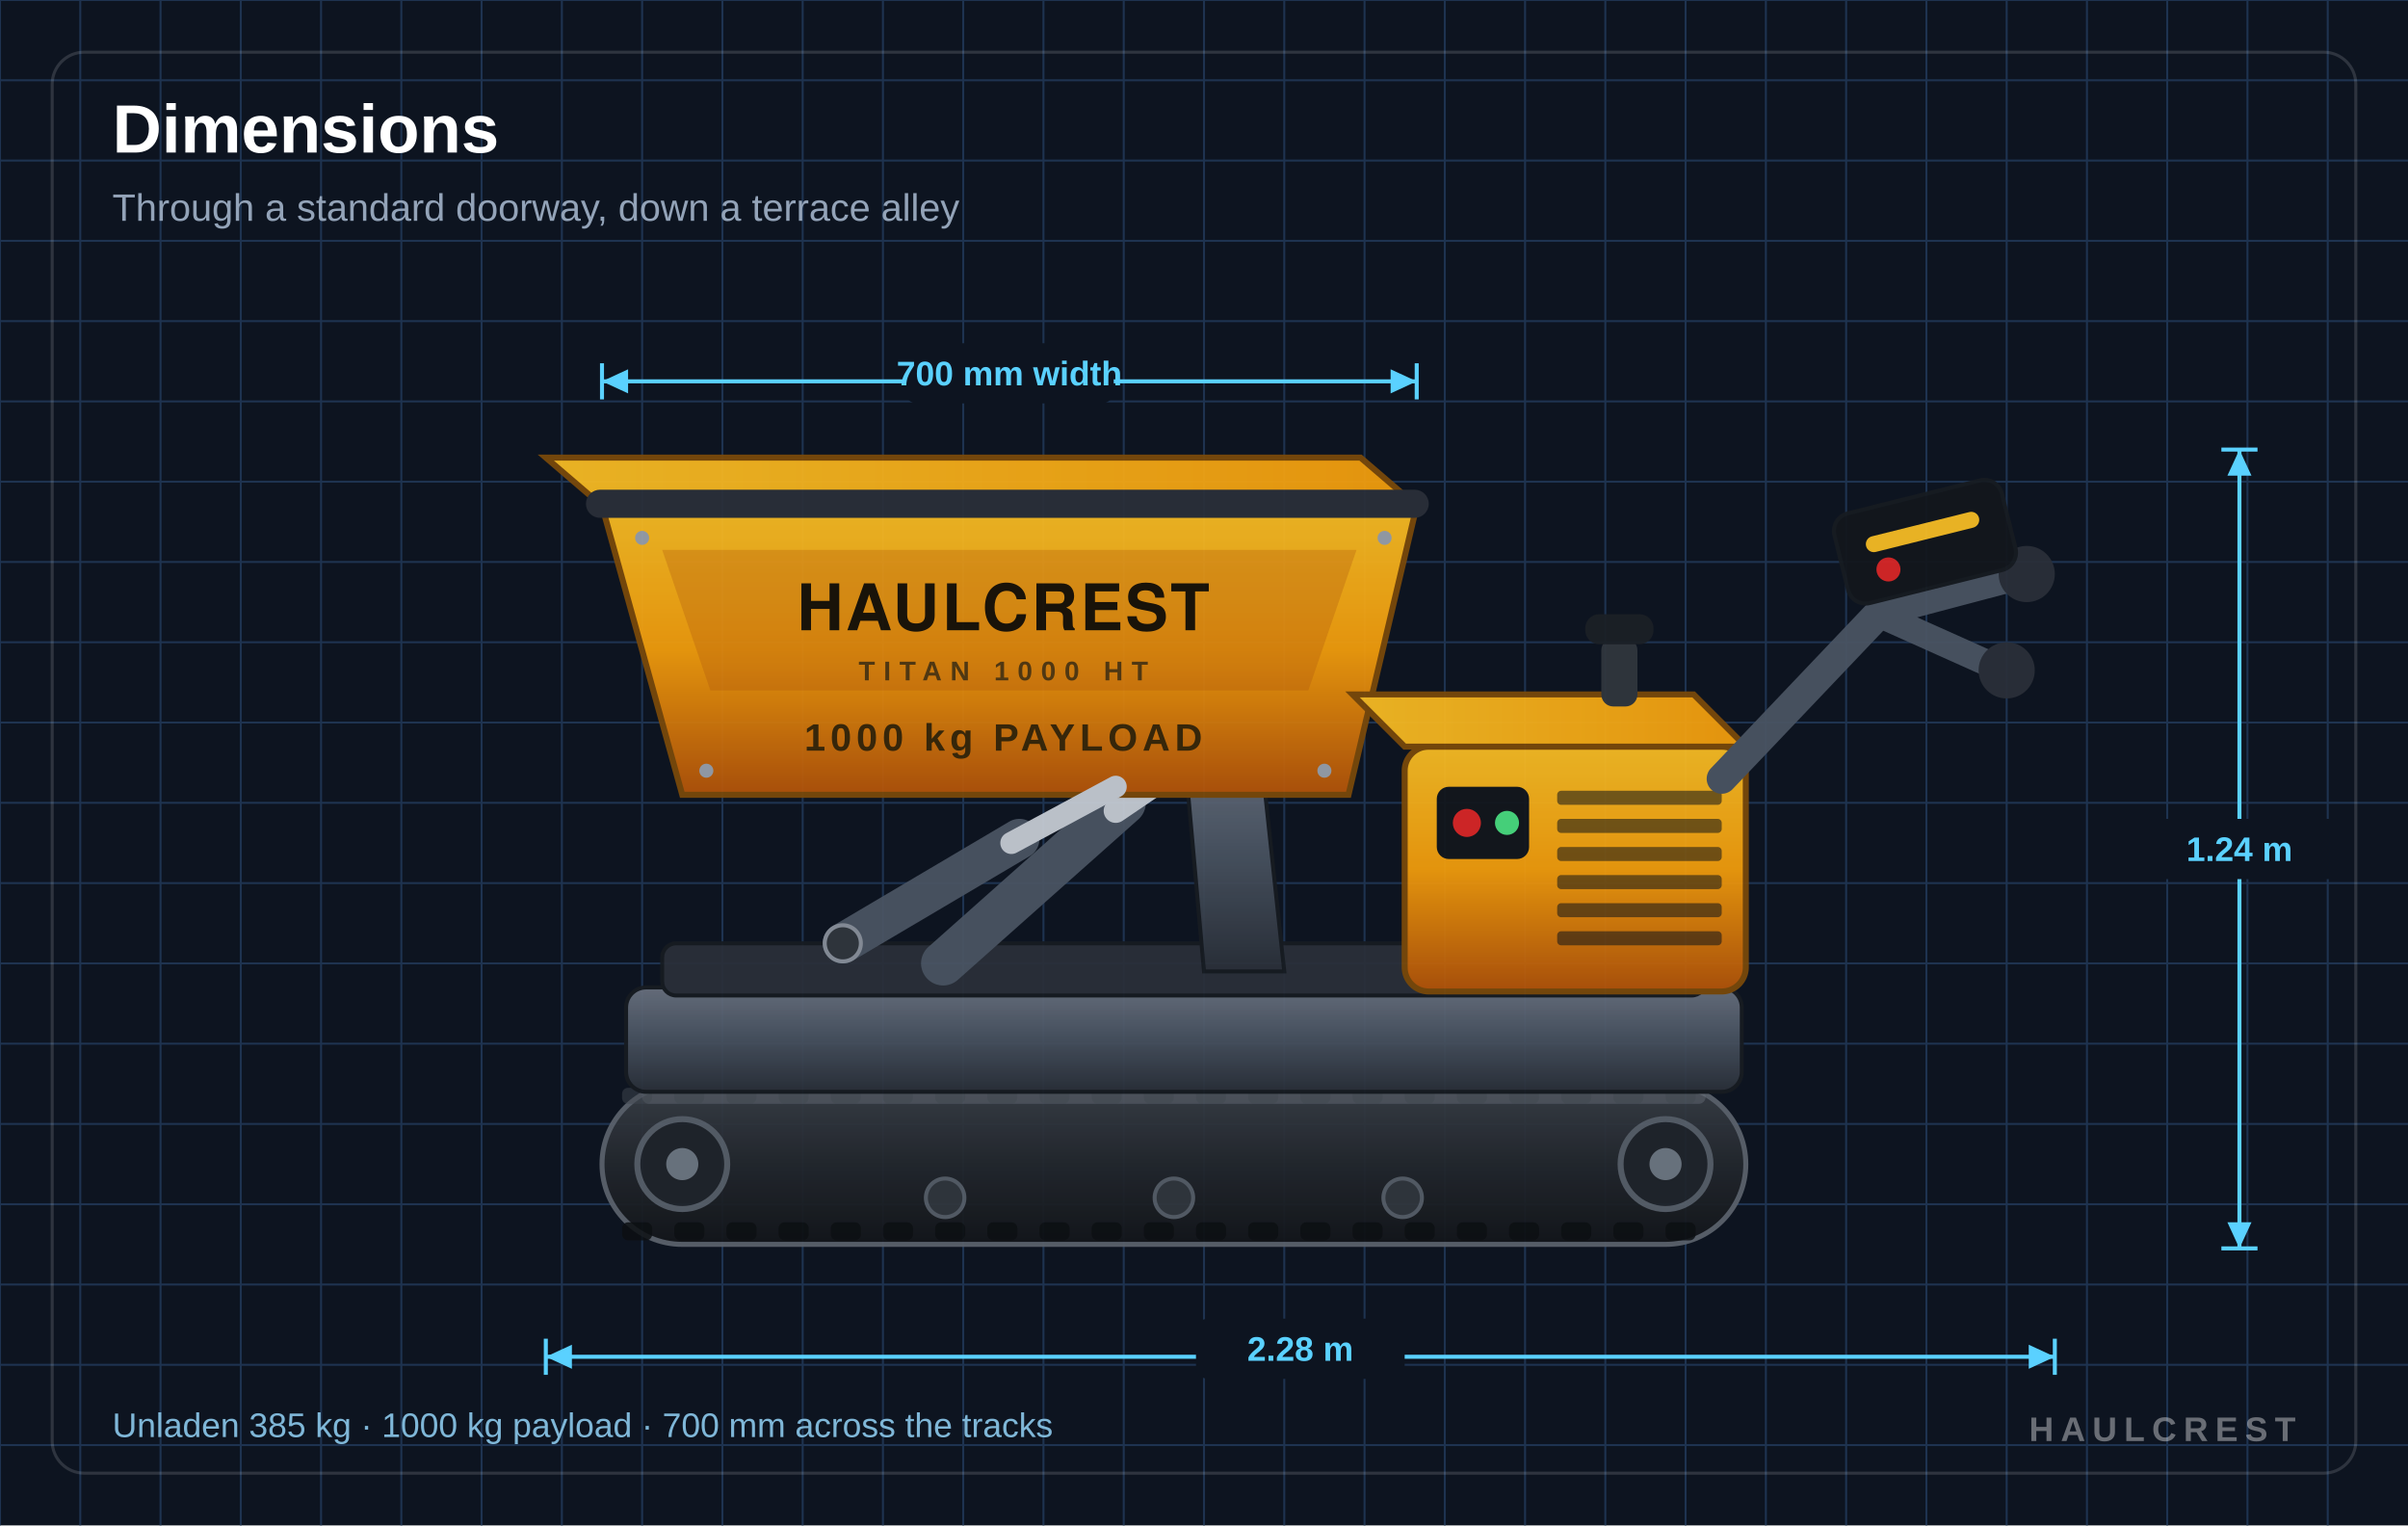
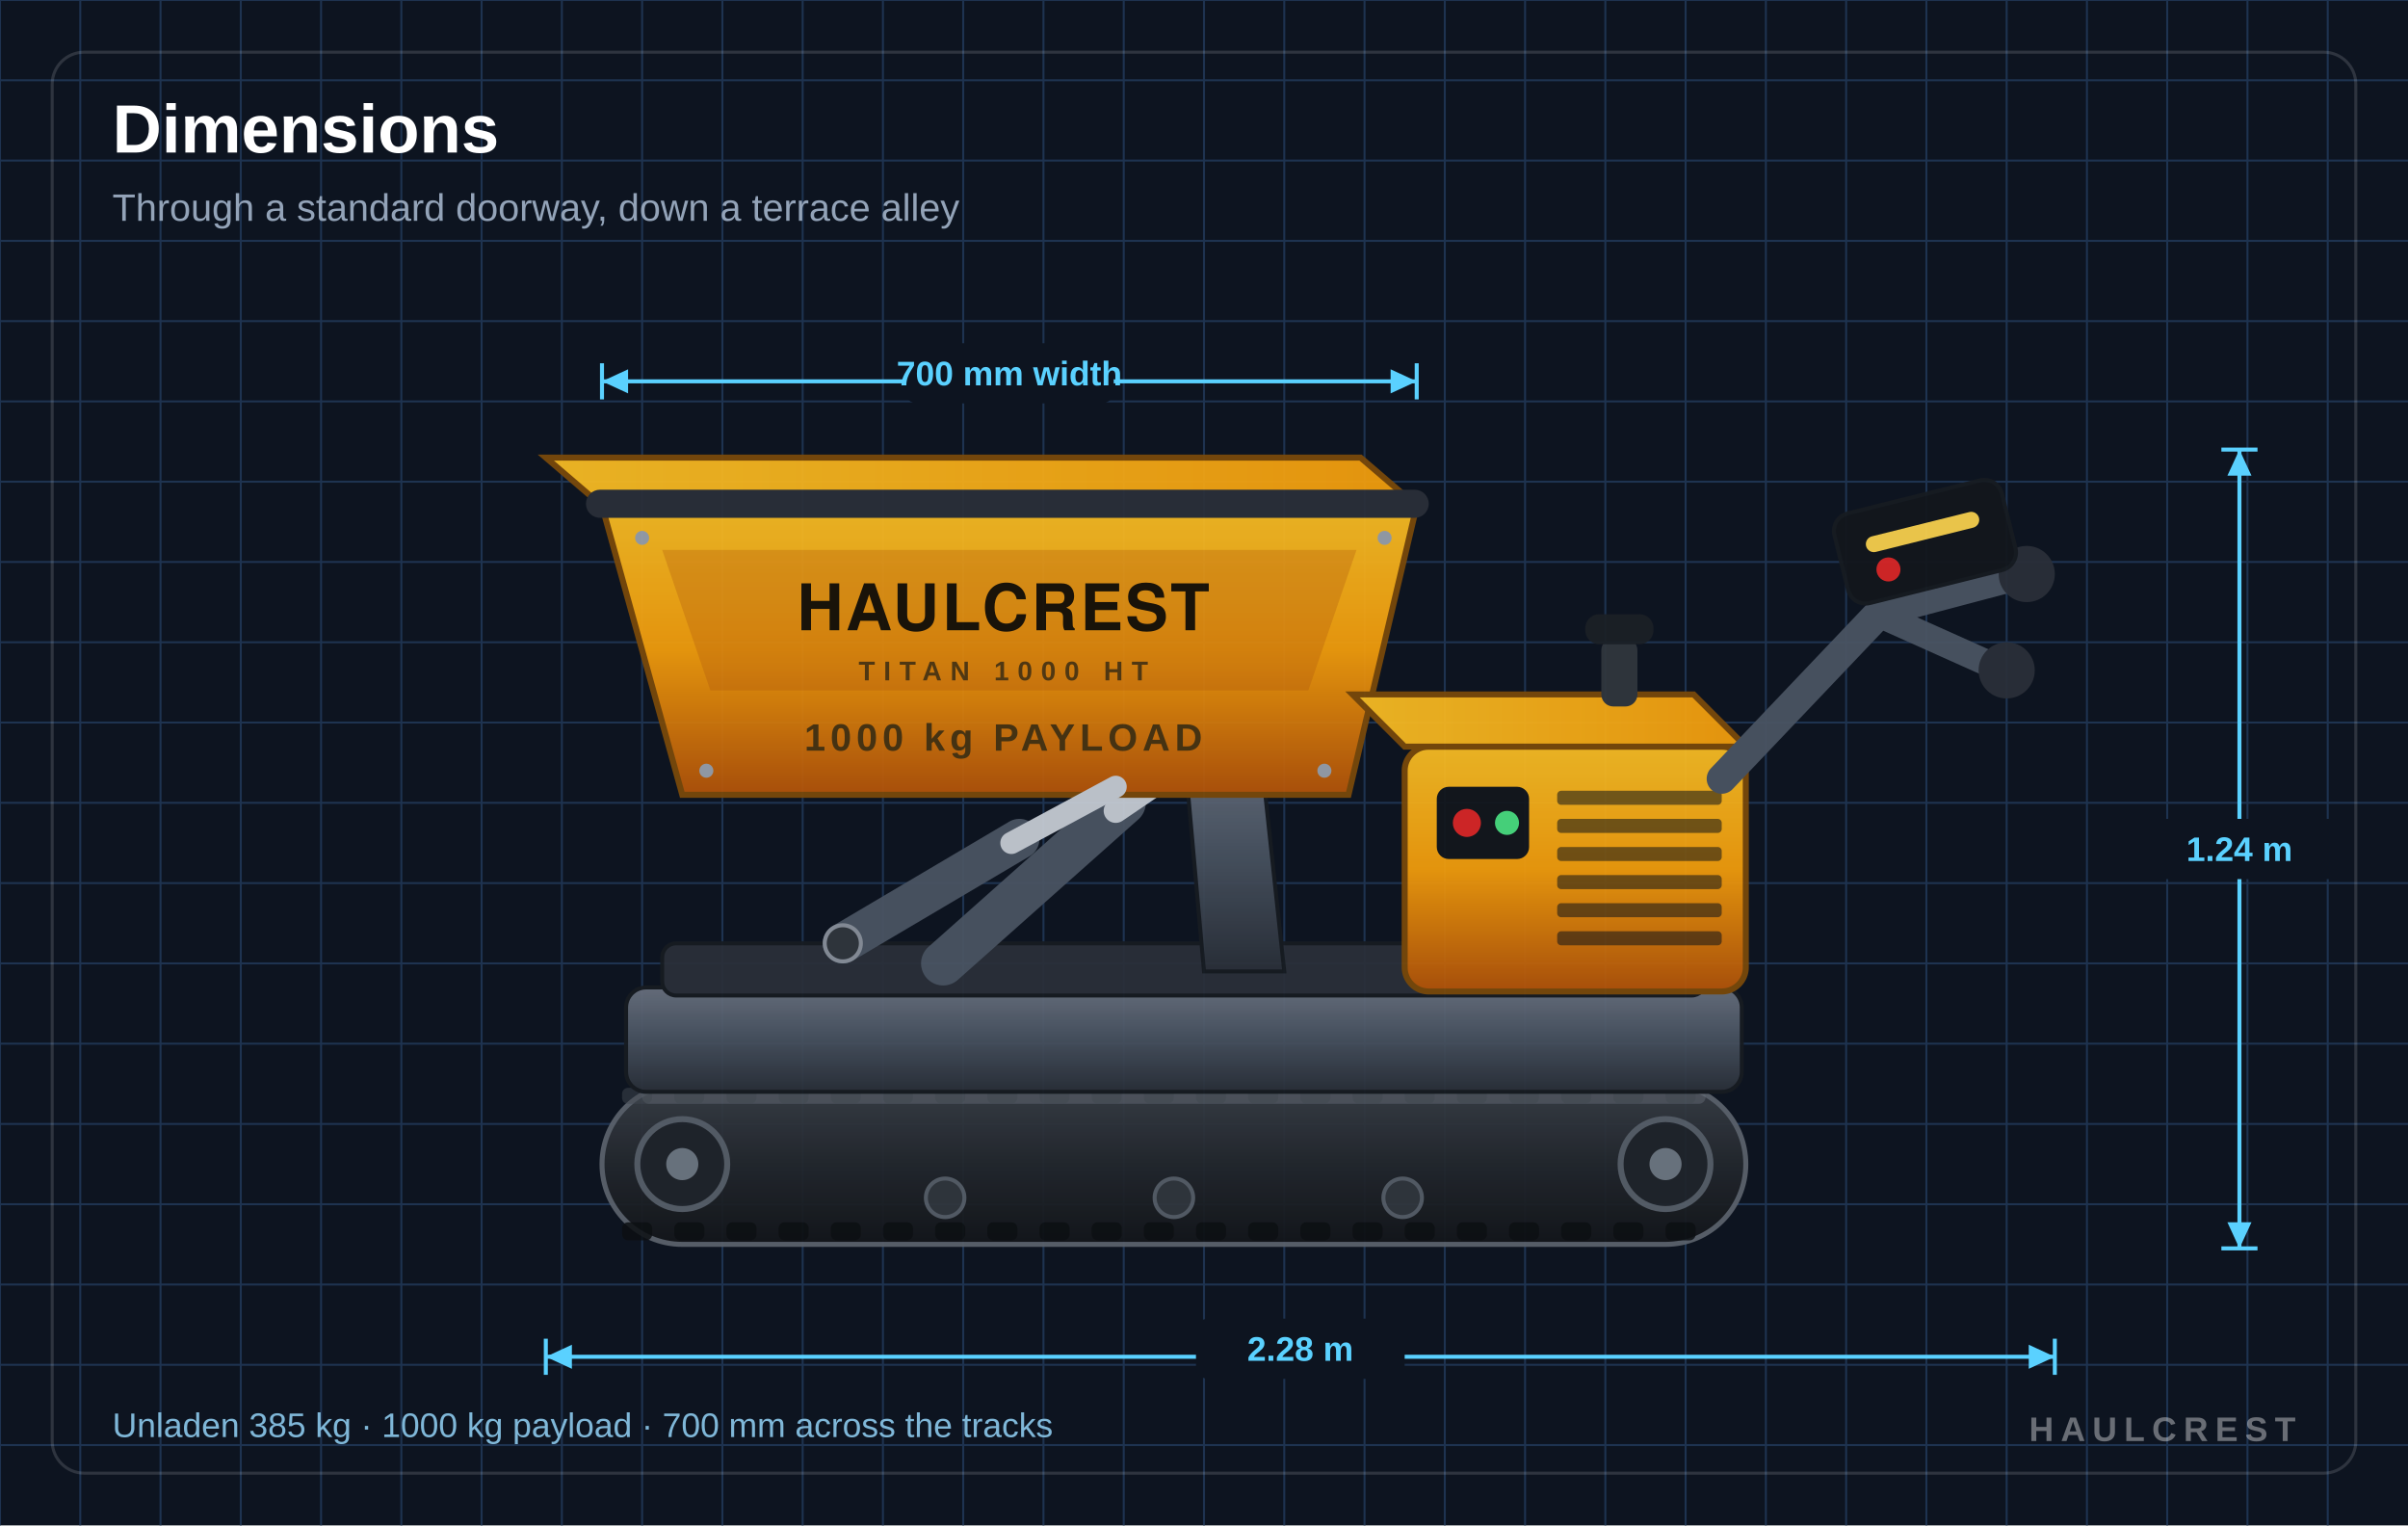
<svg xmlns="http://www.w3.org/2000/svg" viewBox="0 0 1200 760" width="1200" height="760" role="img">
  <defs>
    <linearGradient id="steel" x1="0" y1="0" x2="0" y2="1">
      <stop offset="0" stop-color="#6b7280" />
      <stop offset=".45" stop-color="#4b5563" />
      <stop offset="1" stop-color="#2a2f38" />
    </linearGradient>
    <linearGradient id="steelLite" x1="0" y1="0" x2="0" y2="1">
      <stop offset="0" stop-color="#aeb6c2" />
      <stop offset="1" stop-color="#6b7280" />
    </linearGradient>
    <linearGradient id="dark" x1="0" y1="0" x2="0" y2="1">
      <stop offset="0" stop-color="#31363f" />
      <stop offset="1" stop-color="#15181d" />
    </linearGradient>
    <linearGradient id="rubber" x1="0" y1="0" x2="0" y2="1">
      <stop offset="0" stop-color="#3a3f47" />
      <stop offset=".5" stop-color="#23272d" />
      <stop offset="1" stop-color="#131519" />
    </linearGradient>
    <radialGradient id="studioD" cx=".5" cy=".42" r=".78">
      <stop offset="0" stop-color="#232a33" />
      <stop offset=".6" stop-color="#141920" />
      <stop offset="1" stop-color="#0b0e13" />
    </radialGradient>
    <radialGradient id="studioL" cx=".5" cy=".4" r=".8">
      <stop offset="0" stop-color="#ffffff" />
      <stop offset=".65" stop-color="#eef1f5" />
      <stop offset="1" stop-color="#d7dce4" />
    </radialGradient>
    <linearGradient id="skyG" x1="0" y1="0" x2="0" y2="1">
      <stop offset="0" stop-color="#9fc0d8" />
      <stop offset=".55" stop-color="#cfe0ea" />
      <stop offset="1" stop-color="#e8eef2" />
    </linearGradient>
    <radialGradient id="shadow" cx=".5" cy=".5" r=".5">
      <stop offset="0" stop-color="#000" stop-opacity=".55" />
      <stop offset="1" stop-color="#000" stop-opacity="0" />
    </radialGradient>
    <linearGradient id="glassG" x1="0" y1="0" x2="1" y2="1">
      <stop offset="0" stop-color="#dfeaf2" stop-opacity=".9" />
      <stop offset="1" stop-color="#8fa6b8" stop-opacity=".75" />
    </linearGradient>
-     <linearGradient id="hc" x1="0" y1="0" x2="0" y2="1">
+     <linearGradient id="paint" x1="0" y1="0" x2="0" y2="1">
      <stop offset="0" stop-color="#fbbf24" />
      <stop offset=".5" stop-color="#f59e0b" />
      <stop offset="1" stop-color="#b45309" />
    </linearGradient>
-     <linearGradient id="hcTop" x1="0" y1="0" x2="1" y2="0">
+     <linearGradient id="paintTop" x1="0" y1="0" x2="1" y2="0">
      <stop offset="0" stop-color="#fbbf24" />
      <stop offset="1" stop-color="#f59e0b" />
    </linearGradient>
  </defs>
  <rect width="1200" height="760" fill="#0d1420" />
  <g stroke="#1e3350" stroke-width="1">
    <line x1="0" y1="0" x2="0" y2="760" />
    <line x1="40" y1="0" x2="40" y2="760" />
    <line x1="80" y1="0" x2="80" y2="760" />
    <line x1="120" y1="0" x2="120" y2="760" />
    <line x1="160" y1="0" x2="160" y2="760" />
    <line x1="200" y1="0" x2="200" y2="760" />
    <line x1="240" y1="0" x2="240" y2="760" />
    <line x1="280" y1="0" x2="280" y2="760" />
    <line x1="320" y1="0" x2="320" y2="760" />
    <line x1="360" y1="0" x2="360" y2="760" />
    <line x1="400" y1="0" x2="400" y2="760" />
    <line x1="440" y1="0" x2="440" y2="760" />
    <line x1="480" y1="0" x2="480" y2="760" />
    <line x1="520" y1="0" x2="520" y2="760" />
    <line x1="560" y1="0" x2="560" y2="760" />
    <line x1="600" y1="0" x2="600" y2="760" />
    <line x1="640" y1="0" x2="640" y2="760" />
    <line x1="680" y1="0" x2="680" y2="760" />
    <line x1="720" y1="0" x2="720" y2="760" />
    <line x1="760" y1="0" x2="760" y2="760" />
    <line x1="800" y1="0" x2="800" y2="760" />
    <line x1="840" y1="0" x2="840" y2="760" />
    <line x1="880" y1="0" x2="880" y2="760" />
    <line x1="920" y1="0" x2="920" y2="760" />
    <line x1="960" y1="0" x2="960" y2="760" />
    <line x1="1000" y1="0" x2="1000" y2="760" />
    <line x1="1040" y1="0" x2="1040" y2="760" />
    <line x1="1080" y1="0" x2="1080" y2="760" />
    <line x1="1120" y1="0" x2="1120" y2="760" />
    <line x1="1160" y1="0" x2="1160" y2="760" />
    <line x1="0" y1="0" x2="1200" y2="0" />
    <line x1="0" y1="40" x2="1200" y2="40" />
    <line x1="0" y1="80" x2="1200" y2="80" />
    <line x1="0" y1="120" x2="1200" y2="120" />
    <line x1="0" y1="160" x2="1200" y2="160" />
    <line x1="0" y1="200" x2="1200" y2="200" />
    <line x1="0" y1="240" x2="1200" y2="240" />
    <line x1="0" y1="280" x2="1200" y2="280" />
    <line x1="0" y1="320" x2="1200" y2="320" />
    <line x1="0" y1="360" x2="1200" y2="360" />
    <line x1="0" y1="400" x2="1200" y2="400" />
    <line x1="0" y1="440" x2="1200" y2="440" />
    <line x1="0" y1="480" x2="1200" y2="480" />
    <line x1="0" y1="520" x2="1200" y2="520" />
    <line x1="0" y1="560" x2="1200" y2="560" />
    <line x1="0" y1="600" x2="1200" y2="600" />
    <line x1="0" y1="640" x2="1200" y2="640" />
    <line x1="0" y1="680" x2="1200" y2="680" />
    <line x1="0" y1="720" x2="1200" y2="720" />
  </g>
  <g opacity=".92">
    <rect x="300" y="540" width="570" height="80" rx="40.0" fill="url(#rubber)" stroke="#5c636d" stroke-width="2.5" />
    <rect x="320.0" y="543" width="530.0" height="7" rx="3.5" fill="#6e767f" opacity=".45" />
    <rect x="310" y="609" width="15" height="9" rx="3" fill="#0c0e11" opacity=".85" />
    <rect x="310" y="542" width="15" height="8" rx="3" fill="#454b54" opacity=".5" />
    <rect x="336" y="609" width="15" height="9" rx="3" fill="#0c0e11" opacity=".85" />
    <rect x="336" y="542" width="15" height="8" rx="3" fill="#454b54" opacity=".5" />
    <rect x="362" y="609" width="15" height="9" rx="3" fill="#0c0e11" opacity=".85" />
    <rect x="362" y="542" width="15" height="8" rx="3" fill="#454b54" opacity=".5" />
    <rect x="388" y="609" width="15" height="9" rx="3" fill="#0c0e11" opacity=".85" />
    <rect x="388" y="542" width="15" height="8" rx="3" fill="#454b54" opacity=".5" />
    <rect x="414" y="609" width="15" height="9" rx="3" fill="#0c0e11" opacity=".85" />
    <rect x="414" y="542" width="15" height="8" rx="3" fill="#454b54" opacity=".5" />
    <rect x="440" y="609" width="15" height="9" rx="3" fill="#0c0e11" opacity=".85" />
    <rect x="440" y="542" width="15" height="8" rx="3" fill="#454b54" opacity=".5" />
    <rect x="466" y="609" width="15" height="9" rx="3" fill="#0c0e11" opacity=".85" />
    <rect x="466" y="542" width="15" height="8" rx="3" fill="#454b54" opacity=".5" />
    <rect x="492" y="609" width="15" height="9" rx="3" fill="#0c0e11" opacity=".85" />
    <rect x="492" y="542" width="15" height="8" rx="3" fill="#454b54" opacity=".5" />
    <rect x="518" y="609" width="15" height="9" rx="3" fill="#0c0e11" opacity=".85" />
    <rect x="518" y="542" width="15" height="8" rx="3" fill="#454b54" opacity=".5" />
    <rect x="544" y="609" width="15" height="9" rx="3" fill="#0c0e11" opacity=".85" />
    <rect x="544" y="542" width="15" height="8" rx="3" fill="#454b54" opacity=".5" />
    <rect x="570" y="609" width="15" height="9" rx="3" fill="#0c0e11" opacity=".85" />
    <rect x="570" y="542" width="15" height="8" rx="3" fill="#454b54" opacity=".5" />
    <rect x="596" y="609" width="15" height="9" rx="3" fill="#0c0e11" opacity=".85" />
    <rect x="596" y="542" width="15" height="8" rx="3" fill="#454b54" opacity=".5" />
    <rect x="622" y="609" width="15" height="9" rx="3" fill="#0c0e11" opacity=".85" />
    <rect x="622" y="542" width="15" height="8" rx="3" fill="#454b54" opacity=".5" />
    <rect x="648" y="609" width="15" height="9" rx="3" fill="#0c0e11" opacity=".85" />
    <rect x="648" y="542" width="15" height="8" rx="3" fill="#454b54" opacity=".5" />
    <rect x="674" y="609" width="15" height="9" rx="3" fill="#0c0e11" opacity=".85" />
    <rect x="674" y="542" width="15" height="8" rx="3" fill="#454b54" opacity=".5" />
    <rect x="700" y="609" width="15" height="9" rx="3" fill="#0c0e11" opacity=".85" />
    <rect x="700" y="542" width="15" height="8" rx="3" fill="#454b54" opacity=".5" />
    <rect x="726" y="609" width="15" height="9" rx="3" fill="#0c0e11" opacity=".85" />
    <rect x="726" y="542" width="15" height="8" rx="3" fill="#454b54" opacity=".5" />
    <rect x="752" y="609" width="15" height="9" rx="3" fill="#0c0e11" opacity=".85" />
    <rect x="752" y="542" width="15" height="8" rx="3" fill="#454b54" opacity=".5" />
    <rect x="778" y="609" width="15" height="9" rx="3" fill="#0c0e11" opacity=".85" />
    <rect x="778" y="542" width="15" height="8" rx="3" fill="#454b54" opacity=".5" />
    <rect x="804" y="609" width="15" height="9" rx="3" fill="#0c0e11" opacity=".85" />
    <rect x="804" y="542" width="15" height="8" rx="3" fill="#454b54" opacity=".5" />
    <rect x="830" y="609" width="15" height="9" rx="3" fill="#0c0e11" opacity=".85" />
    <rect x="830" y="542" width="15" height="8" rx="3" fill="#454b54" opacity=".5" />
    <circle cx="340.0" cy="580.0" r="22.4" fill="#20242a" stroke="#585f69" stroke-width="3" />
    <circle cx="830.0" cy="580.0" r="22.4" fill="#20242a" stroke="#585f69" stroke-width="3" />
    <circle cx="340.0" cy="580.0" r="8.0" fill="#6f7883" />
    <circle cx="830.0" cy="580.0" r="8.0" fill="#6f7883" />
    <circle cx="471.0" cy="596.8" r="9.6" fill="#31363d" stroke="#575e68" stroke-width="2" />
    <circle cx="585.0" cy="596.8" r="9.6" fill="#31363d" stroke="#575e68" stroke-width="2" />
    <circle cx="699.0" cy="596.8" r="9.6" fill="#31363d" stroke="#575e68" stroke-width="2" />
    <rect x="312" y="492" width="556" height="52" rx="10" fill="url(#steel)" stroke="#171b21" stroke-width="2" />
    <rect x="330" y="470" width="520" height="26" rx="7" fill="#2a2f38" stroke="#171b21" stroke-width="2" />
    <path d="M600 484 L640 484 L628 372 L590 372 Z" fill="url(#steel)" stroke="#171b21" stroke-width="2" />
    <path d="M470 480 L560 400" stroke="#4b5563" stroke-width="22" stroke-linecap="round" />
    <path d="M556 404 L612 366" stroke="#c9ced6" stroke-width="12" stroke-linecap="round" />
    <g transform="translate(0,0) rotate(0 700 300)">
-       <path d="M300 252 L706 252 L672 396 L340 396 Z" fill="url(#hc)" stroke="#7c4a09" stroke-width="3" />
-       <path d="M300 252 L706 252 L678 228 L272 228 Z" fill="url(#hcTop)" stroke="#7c4a09" stroke-width="3" />
+       <path d="M300 252 L706 252 L672 396 L340 396 Z" fill="url(#paint)" stroke="#7c4a09" stroke-width="3" />
+       <path d="M300 252 L706 252 L678 228 L272 228 Z" fill="url(#paintTop)" stroke="#7c4a09" stroke-width="3" />
      <path d="M330 274 L676 274 L652 344 L354 344 Z" fill="#b45309" opacity=".28" />
      <rect x="292" y="244" width="420" height="14" rx="7" fill="#2a2f38" />
      <circle cx="320" cy="268" r="3.5" fill="#9aa2ad" />
      <circle cx="690" cy="268" r="3.5" fill="#9aa2ad" />
      <circle cx="352" cy="384" r="3.5" fill="#9aa2ad" />
      <circle cx="660" cy="384" r="3.5" fill="#9aa2ad" />
      <text x="500" y="314" text-anchor="middle" font-family="Arial Black,Helvetica,sans-serif" font-weight="800" font-size="32" letter-spacing="1.4" fill="#1a1206">HAULCREST</text>
      <text x="500" y="338.96" text-anchor="middle" font-family="Arial,Helvetica,sans-serif" font-weight="700" font-size="13.44" letter-spacing="4.2" fill="#4a3410" opacity=".92">TITAN 1000 HT</text>
-       <text x="500" y="374" text-anchor="middle" font-family="Arial,Helvetica,sans-serif" font-weight="800" font-size="19" letter-spacing="2.4" fill="#3a2708">1000 kg PAYLOAD</text>
+       <text x="500" y="374" text-anchor="middle" font-family="Arial,Helvetica,sans-serif" font-weight="800" font-size="19" letter-spacing="2.4" fill="#4a3410">1000 kg PAYLOAD</text>
    </g>
    <path d="M420 470 L508 418" stroke="#4b5563" stroke-width="20" stroke-linecap="round" />
    <path d="M504 420 L556 392" stroke="#c9ced6" stroke-width="11" stroke-linecap="round" />
    <circle cx="420" cy="470" r="9" fill="#31363d" stroke="#8c939d" stroke-width="2" />
-     <rect x="700" y="372" width="170" height="122" rx="12" fill="url(#hc)" stroke="#7c4a09" stroke-width="3" />
-     <path d="M700 372 L870 372 L844 346 L674 346 Z" fill="url(#hcTop)" stroke="#7c4a09" stroke-width="3" />
+     <rect x="700" y="372" width="170" height="122" rx="12" fill="url(#paint)" stroke="#7c4a09" stroke-width="3" />
+     <path d="M700 372 L870 372 L844 346 L674 346 Z" fill="url(#paintTop)" stroke="#7c4a09" stroke-width="3" />
    <rect x="776" y="394.0" width="82" height="7.0" rx="2" fill="#0f1216" opacity=".55" />
    <rect x="776" y="408.0" width="82" height="7.0" rx="2" fill="#0f1216" opacity=".55" />
    <rect x="776" y="422.0" width="82" height="7.0" rx="2" fill="#0f1216" opacity=".55" />
    <rect x="776" y="436.0" width="82" height="7.0" rx="2" fill="#0f1216" opacity=".55" />
    <rect x="776" y="450.0" width="82" height="7.0" rx="2" fill="#0f1216" opacity=".55" />
    <rect x="776" y="464.0" width="82" height="7.0" rx="2" fill="#0f1216" opacity=".55" />
    <rect x="716" y="392" width="46" height="36" rx="6" fill="#12161b" />
    <circle cx="731" cy="410" r="7" fill="#dc2626" />
    <circle cx="751" cy="410" r="6" fill="#4ade80" />
    <rect x="798" y="318" width="18" height="34" rx="6" fill="#31363d" />
    <rect x="790" y="306" width="34" height="15" rx="7" fill="#1b1f25" />
    <path d="M858 388 L936 306" stroke="#4b5563" stroke-width="15" stroke-linecap="round" />
    <path d="M936 306 L1004 288 M936 306 L994 332" stroke="#4b5563" stroke-width="13" stroke-linecap="round" />
    <circle cx="1010" cy="286" r="14" fill="#2a2f38" />
    <circle cx="1000" cy="334" r="14" fill="#2a2f38" />
    <rect x="912" y="258" width="86" height="46" rx="9" fill="#12161b" stroke="#171b21" stroke-width="2" transform="rotate(-14 912 258)" />
    <g transform="rotate(-14 912 258)">
-       <rect x="926" y="272" width="58" height="8" rx="4" fill="#fbbf24" />
+       <rect x="926" y="272" width="58" height="8" rx="4" fill="#fcd34d" />
      <circle cx="934" cy="290" r="6" fill="#dc2626" />
    </g>
  </g>
  <g stroke="#5ad1ff" stroke-width="2" fill="none">
    <path d="M272 667 v18 M1024 667 v18 M272 676 H1024" />
    <path d="M272 676 l13 -6 v12 z" fill="#5ad1ff" stroke="none" />
    <path d="M1024 676 l-13 -6 v12 z" fill="#5ad1ff" stroke="none" />
  </g>
  <rect x="596.0" y="657" width="104" height="30" rx="6" fill="#0d1420" />
  <text x="648.0" y="678" text-anchor="middle" font-family="Arial,Helvetica,sans-serif" font-weight="700" font-size="17" fill="#5ad1ff">2.28 m</text>
  <g stroke="#5ad1ff" stroke-width="2" fill="none">
    <path d="M1107 224 h18 M1107 622 h18 M1116 224 V622" />
    <path d="M1116 224 l-6 13 h12 z" fill="#5ad1ff" stroke="none" />
    <path d="M1116 622 l-6 -13 h12 z" fill="#5ad1ff" stroke="none" />
  </g>
  <rect x="1064" y="408.0" width="104" height="30" rx="6" fill="#0d1420" />
  <text x="1116" y="429.0" text-anchor="middle" font-family="Arial,Helvetica,sans-serif" font-weight="700" font-size="17" fill="#5ad1ff">1.24 m</text>
  <g stroke="#5ad1ff" stroke-width="2" fill="none">
    <path d="M300 181 v18 M706 181 v18 M300 190 H706" />
    <path d="M300 190 l13 -6 v12 z" fill="#5ad1ff" stroke="none" />
    <path d="M706 190 l-13 -6 v12 z" fill="#5ad1ff" stroke="none" />
  </g>
  <rect x="451.0" y="171" width="104" height="30" rx="6" fill="#0d1420" />
  <text x="503.0" y="192" text-anchor="middle" font-family="Arial,Helvetica,sans-serif" font-weight="700" font-size="17" fill="#5ad1ff">700 mm width</text>
  <text x="56" y="716" font-family="Arial,Helvetica,sans-serif" font-size="17" fill="#7fb7d8">Unladen 385 kg · 1000 kg payload · 700 mm across the tracks</text>
  <text x="56" y="76" font-family="Arial,Helvetica,sans-serif" font-weight="800" font-size="34" fill="#ffffff">Dimensions</text>
  <text x="56" y="110" font-family="Arial,Helvetica,sans-serif" font-weight="500" font-size="19" fill="#93a3b8">Through a standard doorway, down a terrace alley</text>
  <rect x="26" y="26" width="1148" height="708" rx="16" fill="none" stroke="#ffffff" stroke-width="1.5" opacity=".14" />
  <text x="1144" y="718" text-anchor="end" font-family="Arial,Helvetica,sans-serif" font-weight="800" font-size="17" letter-spacing="3.5" fill="#ffffff" opacity=".38">HAULCREST</text>
</svg>
